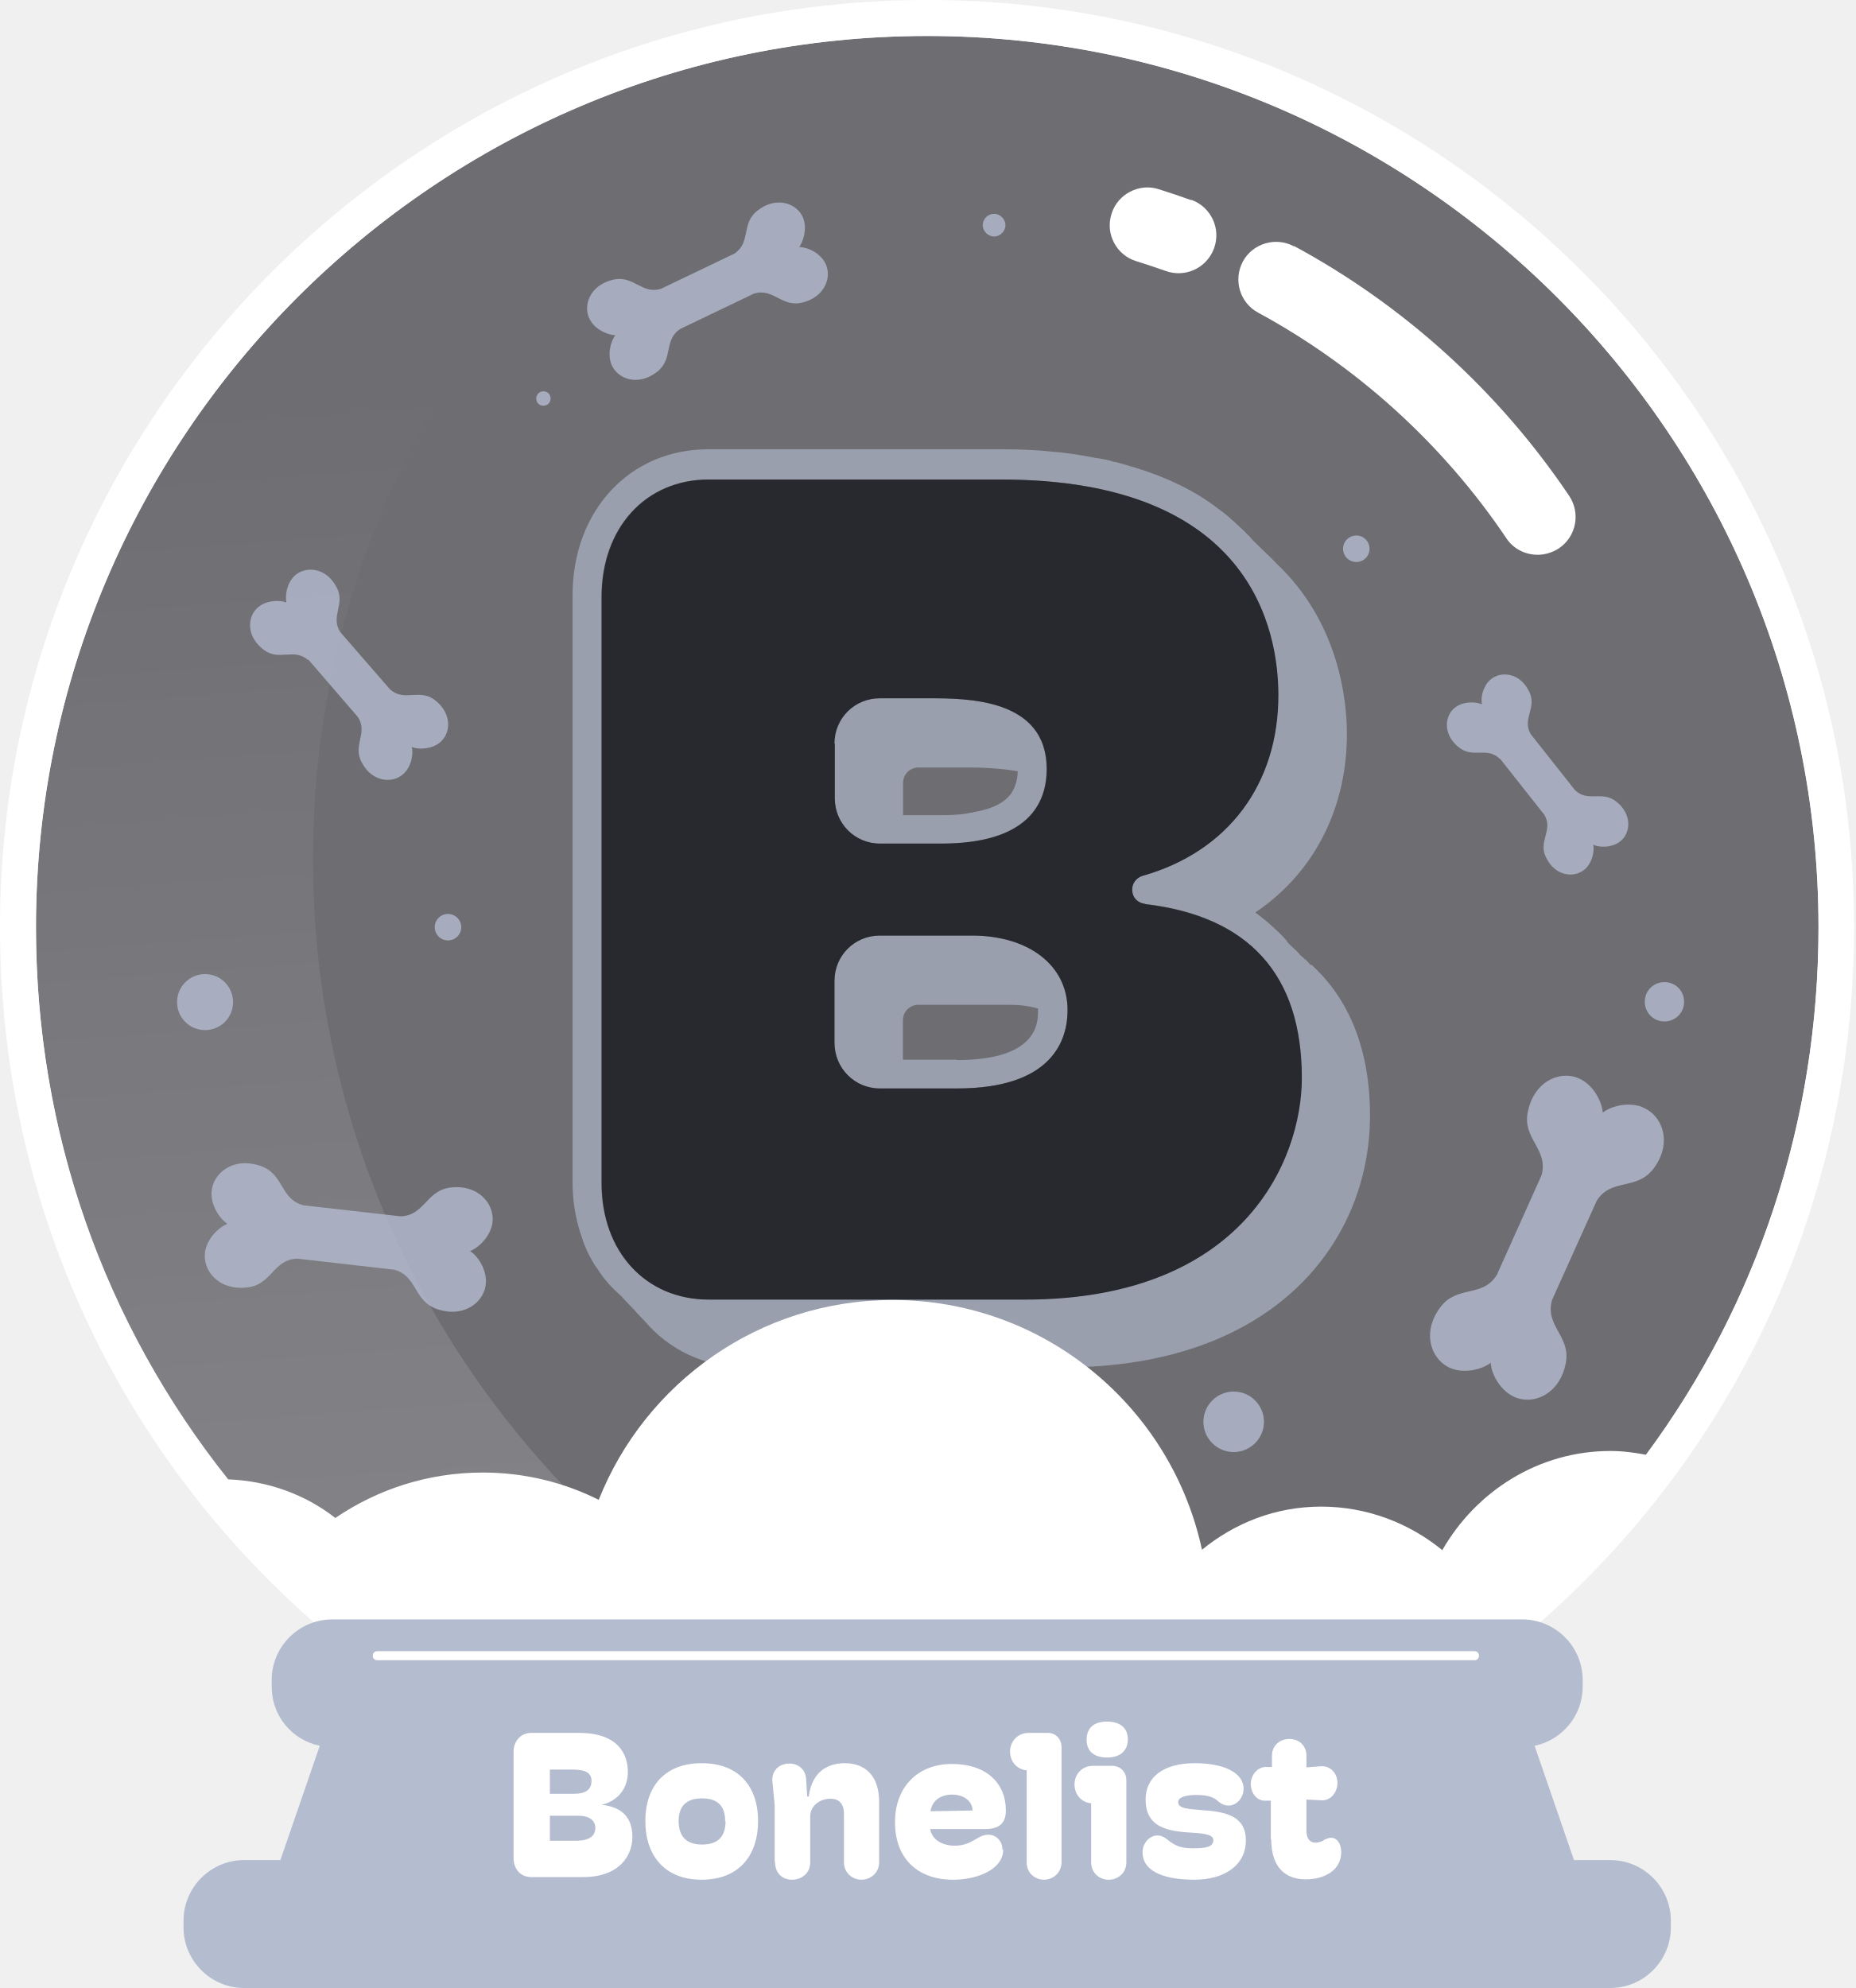
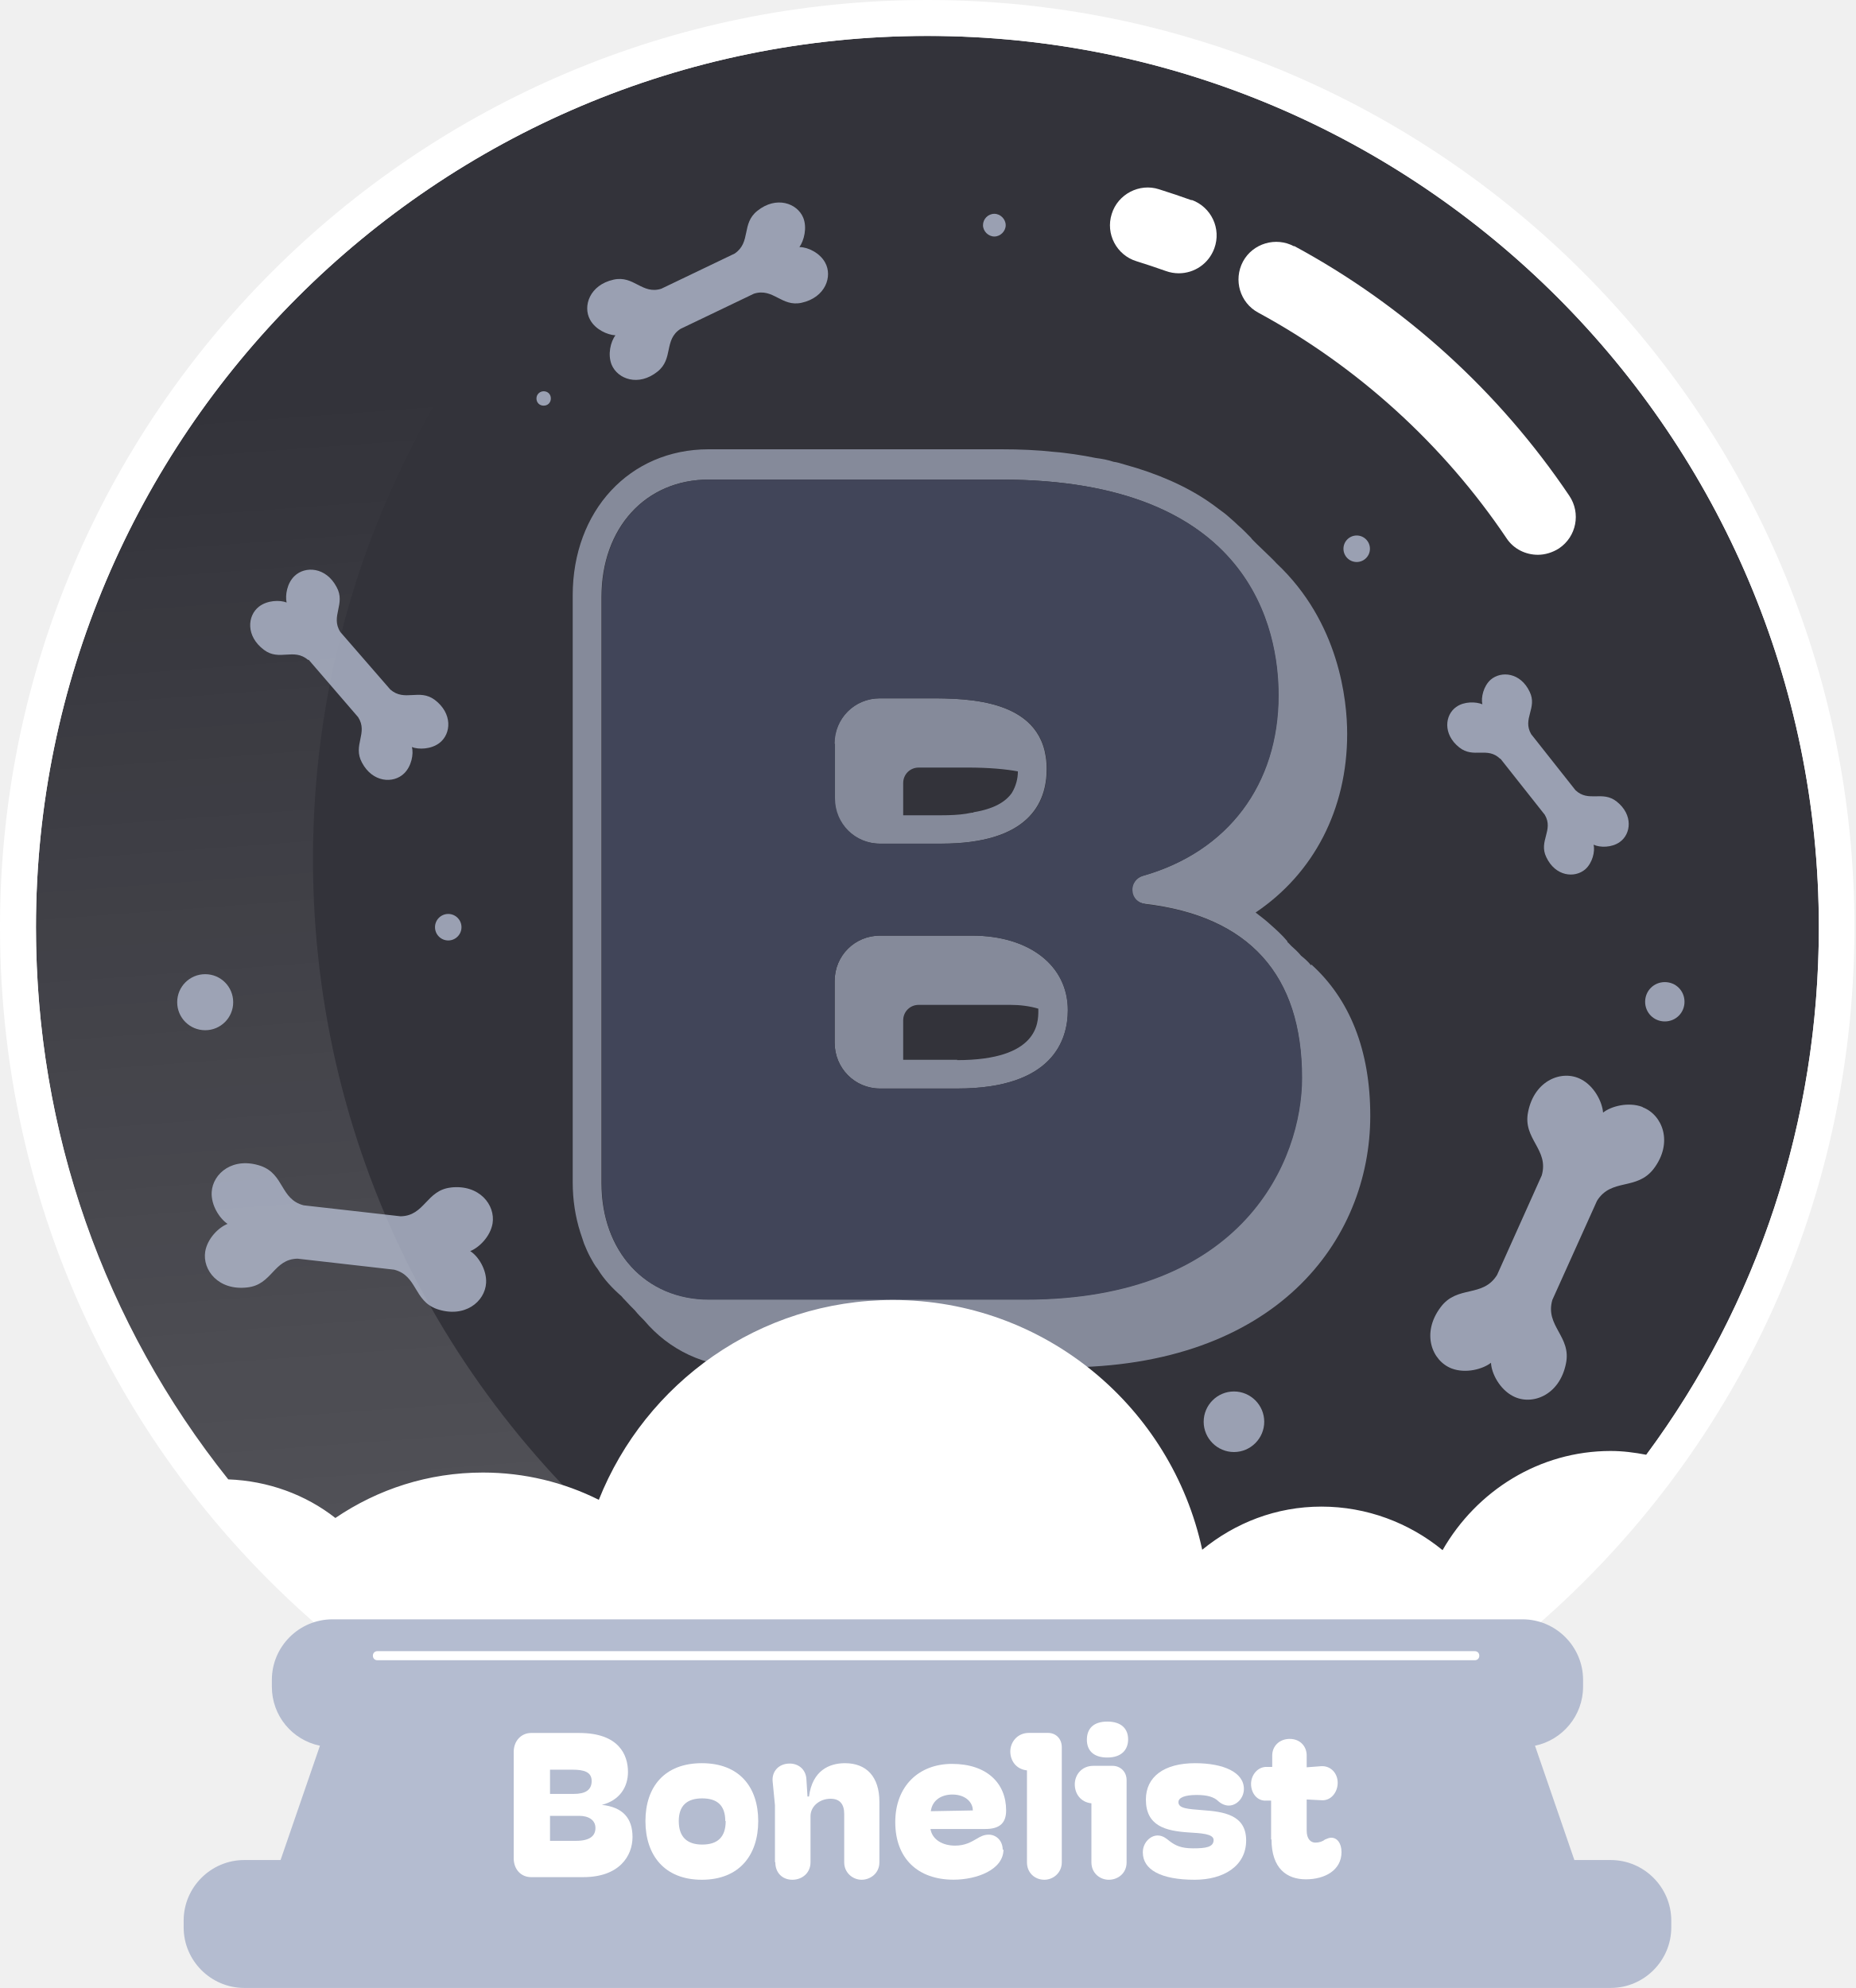
<svg xmlns="http://www.w3.org/2000/svg" width="56" height="60" viewBox="0 0 56 60" fill="none">
-   <path d="M44.068 49.538L44.399 49.972C39.83 53.399 34.142 55.432 27.985 55.432C21.829 55.432 16.152 53.41 11.572 49.972L11.903 49.538C5.027 44.41 1.086 36.54 1.086 27.985C1.086 13.159 13.159 1.086 27.985 1.086C42.811 1.086 54.885 13.148 54.885 27.985C54.885 36.54 50.944 44.41 44.068 49.538Z" fill="#17171E" fill-opacity="0.6" />
+   <path d="M44.076 49.536L44.407 49.97C39.837 53.397 34.148 55.43 27.99 55.43C21.833 55.43 16.155 53.408 11.573 49.97L11.905 49.536C5.027 44.408 1.086 36.538 1.086 27.983C1.086 13.157 13.162 1.084 27.99 1.084C42.819 1.084 54.895 13.146 54.895 27.983C54.895 36.538 50.953 44.408 44.076 49.536Z" fill="#33333A" />
  <g opacity="0.8">
-     <path opacity="0.8" d="M39.566 29.138C39.475 29.024 39.372 28.933 39.258 28.841C39.166 28.727 39.063 28.636 38.961 28.544C38.915 28.499 38.881 28.453 38.846 28.43C38.846 28.43 38.846 28.43 38.846 28.407C38.686 28.213 38.492 28.042 38.298 27.87C38.172 27.756 38.035 27.653 37.887 27.539C39.635 26.363 40.651 24.432 40.651 22.148C40.651 21.131 40.411 18.779 38.515 16.997C38.424 16.894 38.321 16.802 38.218 16.7C38.115 16.597 38.024 16.517 37.921 16.414C37.876 16.368 37.841 16.334 37.807 16.3C37.784 16.277 37.761 16.254 37.75 16.231C37.624 16.106 37.498 15.969 37.361 15.854C37.282 15.774 37.202 15.706 37.11 15.626C36.996 15.523 36.893 15.443 36.779 15.363C36.665 15.272 36.562 15.203 36.448 15.123C35.774 14.666 34.928 14.29 33.923 14.015C33.809 13.981 33.706 13.947 33.604 13.935C33.432 13.878 33.249 13.844 33.067 13.821C32.85 13.776 32.644 13.741 32.416 13.707C32.221 13.684 32.027 13.65 31.822 13.639C31.319 13.581 30.771 13.559 30.211 13.559H21.382C18.995 13.559 17.281 15.42 17.281 17.968V35.672C17.281 36.22 17.361 36.722 17.51 37.191C17.544 37.305 17.59 37.419 17.624 37.533C17.681 37.67 17.738 37.808 17.807 37.933C17.875 38.059 17.944 38.184 18.035 38.299C18.229 38.618 18.481 38.881 18.755 39.121C18.789 39.167 18.835 39.212 18.869 39.247C18.96 39.35 19.052 39.441 19.154 39.544C19.246 39.658 19.337 39.749 19.44 39.852C20.183 40.732 21.256 41.269 22.547 41.269H32.084C38.492 41.269 41.348 37.442 41.348 33.673C41.348 31.697 40.731 30.155 39.566 29.104V29.138ZM18.149 18.013C18.149 15.934 19.474 14.472 21.382 14.472H30.211C37.761 14.472 38.572 19.018 38.572 20.983C38.572 23.667 37.053 25.7 34.483 26.431C34.278 26.488 34.14 26.683 34.163 26.888C34.163 27.094 34.335 27.254 34.54 27.276C37.693 27.642 39.28 29.424 39.28 32.519C39.28 34.998 37.521 39.212 30.919 39.212H21.382C19.474 39.212 18.149 37.762 18.149 35.706V18.002V18.013Z" fill="#B4BCD0" />
-     <path opacity="0.8" d="M26.554 32.85H28.884C31.786 32.85 32.22 31.365 32.22 30.486C32.22 29.139 31.055 28.236 29.33 28.236H26.554C25.789 28.236 25.184 28.842 25.184 29.607V31.468C25.184 32.233 25.789 32.85 26.554 32.85ZM28.884 31.982H27.251V30.794C27.251 30.532 27.457 30.326 27.719 30.326H30.483C30.769 30.326 31.066 30.36 31.329 30.44C31.329 30.463 31.329 30.475 31.329 30.497C31.329 30.863 31.329 31.994 28.873 31.994L28.884 31.982Z" fill="#B4BCD0" />
-     <path opacity="0.8" d="M26.558 25.459H28.397C31.035 25.459 31.584 24.238 31.584 23.21C31.584 21.074 29.174 21.074 28.02 21.074H26.546C25.781 21.074 25.176 21.68 25.176 22.445V24.089C25.176 24.854 25.781 25.459 26.546 25.459H26.558ZM29.368 24.523C29.299 24.523 29.231 24.546 29.151 24.557C28.934 24.591 28.682 24.603 28.397 24.603H27.255V23.632C27.255 23.37 27.46 23.164 27.723 23.164H29.196C29.848 23.164 30.339 23.21 30.715 23.278C30.715 23.495 30.658 23.724 30.533 23.929C30.35 24.192 30.007 24.409 29.379 24.512L29.368 24.523Z" fill="#B4BCD0" />
-     <path d="M34.551 27.277C34.345 27.254 34.185 27.094 34.174 26.888C34.151 26.683 34.288 26.489 34.494 26.431C37.064 25.701 38.583 23.667 38.583 20.983C38.583 19.019 37.772 14.473 30.222 14.473H21.393C19.485 14.473 18.16 15.935 18.16 18.014V35.718C18.16 37.774 19.485 39.224 21.393 39.224H30.93C37.532 39.224 39.291 35.01 39.291 32.531C39.291 29.424 37.703 27.654 34.551 27.288V27.277ZM25.185 22.445C25.185 21.68 25.79 21.075 26.555 21.075H28.029C29.183 21.075 31.593 21.075 31.593 23.21C31.593 24.25 31.033 25.461 28.406 25.461H26.567C25.802 25.461 25.196 24.855 25.196 24.09V22.445H25.185ZM28.886 32.851H26.555C25.79 32.851 25.185 32.234 25.185 31.469V29.607C25.185 28.842 25.79 28.236 26.555 28.236H29.331C31.056 28.236 32.221 29.139 32.221 30.486C32.221 31.366 31.787 32.851 28.886 32.851Z" fill="#17171E" />
+     <path opacity="0.8" d="M39.574 29.14C39.483 29.026 39.38 28.935 39.266 28.843C39.174 28.729 39.071 28.638 38.969 28.546C38.923 28.501 38.889 28.455 38.854 28.432C38.854 28.432 38.854 28.432 38.854 28.409C38.694 28.215 38.5 28.044 38.306 27.872C38.18 27.758 38.043 27.655 37.895 27.541C39.643 26.365 40.659 24.434 40.659 22.15C40.659 21.133 40.419 18.78 38.523 16.999C38.432 16.896 38.329 16.804 38.226 16.702C38.123 16.599 38.032 16.519 37.929 16.416C37.883 16.37 37.849 16.336 37.815 16.302C37.792 16.279 37.769 16.256 37.758 16.233C37.632 16.108 37.506 15.971 37.369 15.856C37.289 15.776 37.209 15.708 37.118 15.628C37.004 15.525 36.901 15.445 36.786 15.365C36.672 15.274 36.569 15.205 36.455 15.125C35.781 14.668 34.936 14.292 33.931 14.017C33.816 13.983 33.713 13.949 33.611 13.938C33.439 13.88 33.256 13.846 33.074 13.823C32.857 13.778 32.651 13.743 32.422 13.709C32.228 13.686 32.034 13.652 31.828 13.64C31.326 13.583 30.777 13.56 30.218 13.56H21.387C18.999 13.56 17.285 15.422 17.285 17.97V35.674C17.285 36.222 17.365 36.724 17.514 37.193C17.548 37.307 17.594 37.421 17.628 37.535C17.685 37.672 17.742 37.809 17.811 37.935C17.879 38.061 17.948 38.187 18.039 38.301C18.233 38.62 18.485 38.883 18.759 39.123C18.793 39.169 18.839 39.214 18.873 39.249C18.965 39.352 19.056 39.443 19.159 39.546C19.25 39.66 19.341 39.751 19.444 39.854C20.187 40.734 21.261 41.27 22.552 41.27H32.091C38.5 41.27 41.356 37.444 41.356 33.675C41.356 31.699 40.739 30.157 39.574 29.106V29.14ZM18.153 18.015C18.153 15.936 19.479 14.474 21.387 14.474H30.218C37.769 14.474 38.58 19.02 38.58 20.985C38.58 23.669 37.061 25.702 34.49 26.433C34.285 26.49 34.148 26.684 34.17 26.89C34.17 27.096 34.342 27.256 34.547 27.278C37.7 27.644 39.288 29.426 39.288 32.521C39.288 35 37.529 39.214 30.926 39.214H21.387C19.479 39.214 18.153 37.764 18.153 35.708V18.004V18.015Z" fill="#B4BCD0" />
+     <path opacity="0.8" d="M26.562 32.853H28.893C31.795 32.853 32.229 31.368 32.229 30.488C32.229 29.141 31.064 28.238 29.338 28.238H26.562C25.797 28.238 25.191 28.844 25.191 29.609V31.471C25.191 32.236 25.797 32.853 26.562 32.853ZM28.893 31.985H27.259V30.797C27.259 30.534 27.465 30.328 27.728 30.328H30.492C30.778 30.328 31.075 30.363 31.338 30.443C31.338 30.466 31.338 30.477 31.338 30.5C31.338 30.865 31.338 31.996 28.881 31.996L28.893 31.985Z" fill="#B4BCD0" />
+     <path opacity="0.8" d="M26.562 25.462H28.401C31.04 25.462 31.589 24.24 31.589 23.212C31.589 21.076 29.178 21.076 28.024 21.076H26.551C25.785 21.076 25.18 21.681 25.18 22.447V24.092C25.18 24.857 25.785 25.462 26.551 25.462H26.562ZM29.372 24.526C29.304 24.526 29.235 24.549 29.155 24.56C28.938 24.594 28.687 24.606 28.401 24.606H27.259V23.635C27.259 23.372 27.465 23.166 27.727 23.166H29.201C29.852 23.166 30.343 23.212 30.721 23.281C30.721 23.498 30.663 23.726 30.538 23.932C30.355 24.194 30.012 24.411 29.384 24.514L29.372 24.526Z" fill="#B4BCD0" />
+     <path d="M34.558 27.279C34.352 27.256 34.192 27.096 34.181 26.89C34.158 26.685 34.295 26.491 34.501 26.433C37.071 25.703 38.591 23.669 38.591 20.985C38.591 19.021 37.78 14.475 30.228 14.475H21.397C19.489 14.475 18.164 15.937 18.164 18.015V35.72C18.164 37.776 19.489 39.226 21.397 39.226H30.936C37.54 39.226 39.299 35.011 39.299 32.533C39.299 29.426 37.711 27.656 34.558 27.29V27.279ZM25.19 22.447C25.19 21.682 25.796 21.076 26.561 21.076H28.035C29.189 21.076 31.599 21.076 31.599 23.212C31.599 24.252 31.039 25.463 28.412 25.463H26.572C25.807 25.463 25.201 24.857 25.201 24.092V22.447H25.19ZM28.892 32.853H26.561C25.796 32.853 25.19 32.236 25.19 31.471V29.609C25.19 28.843 25.796 28.238 26.561 28.238H29.337C31.062 28.238 32.227 29.14 32.227 30.488C32.227 31.368 31.793 32.853 28.892 32.853Z" fill="#454A60" />
  </g>
-   <path opacity="0.15" d="M38.514 53.318C35.282 54.677 31.718 55.42 27.983 55.42C21.826 55.42 16.15 53.398 11.569 49.971C4.876 44.969 0.547 36.985 0.547 27.984C0.547 13.375 11.958 1.439 26.35 0.605C16.424 4.717 9.445 14.506 9.445 25.928C9.445 34.929 13.774 42.913 20.479 47.927C25.047 51.342 30.736 53.375 36.892 53.375C37.441 53.375 37.977 53.375 38.526 53.318H38.514Z" fill="url(#paint0_linear_3373_22674)" />
-   <path d="M27.984 0C12.553 0 0 12.553 0 27.984C0 36.893 4.101 45.071 11.251 50.405L11.571 49.971C11.89 50.211 12.21 50.44 12.542 50.657C14.472 51.97 16.585 53.032 18.824 53.832C20.514 56.539 23.507 58.332 26.922 58.332C29.995 58.332 32.713 56.882 34.461 54.632C34.518 54.62 34.586 54.609 34.644 54.597C37.568 53.866 40.309 52.667 42.765 51.091C43.324 50.748 43.861 50.36 44.387 49.971L44.706 50.405C51.845 45.071 55.957 36.893 55.957 27.984C55.969 12.553 43.416 0 27.984 0ZM48.602 43.792C46.454 43.792 44.558 44.991 43.53 46.785C42.525 45.962 41.246 45.471 39.875 45.471C38.504 45.471 37.271 45.962 36.277 46.773C35.352 42.467 31.525 39.235 26.945 39.235C22.913 39.235 19.475 41.736 18.07 45.266C17.019 44.74 15.831 44.443 14.575 44.443C12.918 44.443 11.399 44.946 10.12 45.814C9.218 45.106 8.087 44.694 6.888 44.649C3.153 39.966 1.085 34.163 1.085 27.984C1.085 13.158 13.158 1.085 27.984 1.085C42.81 1.085 54.884 13.147 54.884 27.984C54.884 33.832 53.045 39.36 49.675 43.906C49.321 43.838 48.967 43.792 48.602 43.792Z" fill="white" />
-   <path d="M35.956 6.042C35.636 5.928 35.305 5.814 34.974 5.711C34.38 5.517 33.729 5.859 33.547 6.453C33.352 7.058 33.695 7.698 34.289 7.881C34.586 7.972 34.883 8.075 35.18 8.177C35.305 8.223 35.442 8.246 35.568 8.246C36.036 8.246 36.47 7.96 36.642 7.492C36.858 6.898 36.55 6.247 35.956 6.03V6.042Z" fill="white" />
-   <path d="M39.053 7.435C38.505 7.138 37.808 7.344 37.511 7.892C37.214 8.451 37.42 9.137 37.968 9.434C40.961 11.056 43.553 13.409 45.461 16.241C45.678 16.573 46.043 16.744 46.409 16.744C46.626 16.744 46.854 16.675 47.049 16.55C47.574 16.196 47.711 15.487 47.357 14.962C45.244 11.821 42.377 9.217 39.053 7.423V7.435Z" fill="white" />
-   <path d="M48.601 56.139H47.504L46.316 52.69C47.139 52.519 47.767 51.788 47.767 50.908V50.703C47.767 49.697 46.944 48.875 45.939 48.875H10.028C9.023 48.875 8.2 49.697 8.2 50.703V50.908C8.2 51.788 8.817 52.519 9.651 52.69L8.463 56.139H7.367C6.361 56.139 5.539 56.962 5.539 57.967V58.172C5.539 59.178 6.361 60 7.367 60H48.601C49.606 60 50.428 59.178 50.428 58.172V57.967C50.428 56.962 49.606 56.139 48.601 56.139Z" fill="#B4BCD0" />
-   <path d="M44.5 50.108H11.387C11.307 50.108 11.25 50.051 11.25 49.971C11.25 49.891 11.307 49.834 11.387 49.834H44.5C44.58 49.834 44.637 49.891 44.637 49.971C44.637 50.051 44.58 50.108 44.5 50.108Z" fill="white" />
-   <path d="M16.025 56.652C15.717 56.652 15.5 56.412 15.5 56.081V52.872C15.5 52.541 15.728 52.301 16.025 52.301H17.476C18.686 52.301 18.949 52.975 18.949 53.477C18.949 53.934 18.698 54.334 18.161 54.471C18.789 54.539 19.086 54.87 19.086 55.441C19.086 56.012 18.686 56.652 17.601 56.652H16.025ZM16.596 54.139H17.316C17.658 54.139 17.852 54.025 17.852 53.751C17.852 53.477 17.624 53.408 17.27 53.408H16.596V54.139ZM16.596 55.555H17.384C17.795 55.555 17.967 55.407 17.967 55.167C17.967 54.927 17.761 54.802 17.476 54.802H16.596V55.555Z" fill="white" />
-   <path d="M19.477 54.962C19.477 53.934 20.048 53.215 21.178 53.215C22.309 53.215 22.88 53.934 22.88 54.962C22.88 55.99 22.309 56.732 21.178 56.732C20.048 56.732 19.477 55.99 19.477 54.962ZM21.886 54.962C21.886 54.494 21.646 54.277 21.189 54.277C20.733 54.277 20.482 54.494 20.482 54.962C20.482 55.43 20.721 55.67 21.189 55.67C21.658 55.67 21.898 55.442 21.898 54.962H21.886Z" fill="white" />
-   <path d="M23.381 56.195V54.483L23.312 53.774C23.278 53.477 23.484 53.226 23.826 53.226C24.089 53.226 24.306 53.398 24.329 53.683L24.363 54.22H24.409C24.511 53.432 25.025 53.215 25.494 53.215C26.144 53.215 26.533 53.626 26.533 54.38V56.207C26.533 56.538 26.259 56.732 25.996 56.732C25.733 56.732 25.471 56.527 25.471 56.207V54.745C25.471 54.46 25.345 54.288 25.059 54.288C24.728 54.288 24.454 54.517 24.454 54.814V56.207C24.454 56.527 24.203 56.732 23.906 56.732C23.609 56.732 23.392 56.527 23.392 56.207L23.381 56.195Z" fill="white" />
-   <path d="M30.278 55.819C30.278 56.436 29.467 56.733 28.77 56.733C27.697 56.733 27.012 56.093 27.012 54.997C27.012 53.901 27.731 53.238 28.725 53.238C29.775 53.238 30.358 53.821 30.358 54.643C30.358 55.031 30.152 55.203 29.73 55.203H28.074C28.131 55.534 28.451 55.705 28.816 55.705C29.124 55.705 29.307 55.591 29.467 55.499C29.581 55.431 29.684 55.374 29.832 55.374C30.061 55.374 30.255 55.556 30.255 55.831L30.278 55.819ZM28.085 54.666L29.353 54.643C29.353 54.392 29.124 54.163 28.736 54.163C28.416 54.163 28.131 54.323 28.085 54.666Z" fill="white" />
-   <path d="M31.626 52.301C31.843 52.301 32.038 52.461 32.038 52.735V56.206C32.038 56.526 31.775 56.732 31.512 56.732C31.227 56.732 30.987 56.526 30.987 56.206V53.431C30.656 53.397 30.484 53.134 30.484 52.86C30.484 52.575 30.701 52.301 31.044 52.301H31.626Z" fill="white" />
-   <path d="M33.572 53.295C33.789 53.295 33.994 53.455 33.994 53.729V56.207C33.994 56.538 33.732 56.733 33.458 56.733C33.183 56.733 32.932 56.527 32.932 56.207V54.426C32.601 54.391 32.43 54.129 32.43 53.855C32.43 53.558 32.647 53.295 32.989 53.295H33.572ZM32.795 52.507C32.795 52.187 32.978 51.959 33.412 51.959C33.846 51.959 34.04 52.187 34.04 52.496C34.04 52.804 33.846 53.044 33.412 53.044C32.978 53.044 32.795 52.816 32.795 52.507Z" fill="white" />
-   <path d="M34.484 55.898C34.484 55.624 34.701 55.396 34.93 55.396C35.09 55.396 35.192 55.487 35.307 55.579C35.467 55.693 35.626 55.784 36.003 55.784C36.38 55.784 36.62 55.75 36.62 55.533C36.62 55.339 36.209 55.328 35.866 55.305C35.17 55.259 34.576 55.111 34.576 54.311C34.576 53.626 35.124 53.215 36.06 53.215C36.917 53.215 37.533 53.489 37.533 53.991C37.533 54.266 37.316 54.494 37.077 54.494C36.974 54.494 36.86 54.448 36.768 54.368C36.631 54.231 36.426 54.174 36.106 54.174C35.752 54.174 35.558 54.254 35.558 54.391C35.558 54.585 35.855 54.597 36.266 54.631C36.917 54.677 37.602 54.768 37.602 55.544C37.602 56.321 36.917 56.732 36.049 56.732C35.021 56.732 34.484 56.424 34.484 55.91V55.898Z" fill="white" />
-   <path d="M38.355 55.522V54.346H38.218C37.933 54.369 37.75 54.117 37.75 53.843C37.75 53.569 37.956 53.318 38.23 53.329H38.389V52.987C38.389 52.69 38.618 52.484 38.915 52.484C39.235 52.484 39.44 52.713 39.429 53.01V53.341L39.874 53.307C40.16 53.295 40.365 53.524 40.365 53.809C40.365 54.095 40.16 54.357 39.874 54.334L39.429 54.312V55.248C39.429 55.511 39.554 55.613 39.691 55.613C39.806 55.613 39.908 55.579 39.977 55.522C40.057 55.488 40.114 55.465 40.171 55.465C40.342 55.465 40.479 55.625 40.479 55.899C40.479 56.447 39.977 56.721 39.406 56.721C38.835 56.721 38.367 56.401 38.367 55.511L38.355 55.522Z" fill="white" />
-   <path opacity="0.8" d="M45.275 22.901L46.611 24.592C46.886 25.06 46.417 25.38 46.657 25.871C46.931 26.453 47.514 26.511 47.833 26.236C48.05 26.042 48.13 25.7 48.085 25.494C48.279 25.585 48.633 25.585 48.873 25.414C49.215 25.174 49.284 24.592 48.781 24.192C48.347 23.849 47.936 24.226 47.536 23.849L46.2 22.159C45.926 21.69 46.395 21.37 46.155 20.879C45.881 20.297 45.298 20.24 44.978 20.514C44.761 20.708 44.681 21.051 44.727 21.256C44.533 21.176 44.179 21.165 43.939 21.336C43.597 21.576 43.528 22.159 44.031 22.558C44.465 22.901 44.876 22.524 45.264 22.901H45.275Z" fill="#B4BCD0" />
-   <path opacity="0.8" d="M9.308 19.909L10.805 21.645C11.113 22.125 10.633 22.49 10.919 23.015C11.239 23.621 11.867 23.655 12.187 23.347C12.415 23.13 12.484 22.753 12.427 22.547C12.632 22.627 13.009 22.616 13.261 22.422C13.615 22.147 13.66 21.53 13.112 21.119C12.644 20.777 12.21 21.188 11.776 20.811L10.268 19.075C9.959 18.595 10.439 18.23 10.154 17.716C9.834 17.11 9.206 17.076 8.886 17.384C8.657 17.601 8.6 17.967 8.646 18.184C8.44 18.104 8.063 18.115 7.812 18.309C7.458 18.584 7.412 19.2 7.961 19.612C8.429 19.966 8.863 19.543 9.297 19.92L9.308 19.909Z" fill="#B4BCD0" />
-   <path opacity="0.8" d="M49.561 33.409C49.138 33.249 48.613 33.386 48.373 33.58C48.35 33.261 48.11 32.781 47.711 32.575C47.151 32.278 46.306 32.587 46.111 33.557C45.94 34.38 46.751 34.688 46.523 35.476L45.175 38.48C44.741 39.177 43.976 38.777 43.473 39.451C42.879 40.239 43.21 41.073 43.804 41.302C44.227 41.462 44.741 41.325 44.992 41.13C45.004 41.45 45.255 41.93 45.655 42.136C46.214 42.432 47.06 42.124 47.254 41.153C47.425 40.331 46.614 40.022 46.843 39.234L48.19 36.242C48.624 35.545 49.39 35.945 49.904 35.271C50.498 34.483 50.166 33.649 49.572 33.42L49.561 33.409Z" fill="#B4BCD0" />
-   <path opacity="0.8" d="M13.604 35.841C12.861 35.921 12.815 36.697 12.084 36.709L9.16 36.378C8.452 36.195 8.578 35.441 7.87 35.19C7.036 34.904 6.419 35.407 6.385 35.978C6.362 36.378 6.625 36.777 6.864 36.937C6.602 37.04 6.259 37.371 6.191 37.771C6.099 38.33 6.59 38.959 7.458 38.856C8.212 38.776 8.247 37.999 8.978 37.988L11.89 38.319C12.598 38.502 12.473 39.255 13.181 39.507C14.015 39.792 14.632 39.29 14.666 38.719C14.689 38.319 14.426 37.908 14.186 37.759C14.449 37.657 14.791 37.325 14.86 36.926C14.951 36.366 14.46 35.738 13.592 35.841H13.604Z" fill="#B4BCD0" />
-   <path opacity="0.8" d="M24.122 7.458C24.259 7.264 24.362 6.875 24.236 6.567C24.054 6.133 23.425 5.905 22.854 6.362C22.363 6.75 22.672 7.309 22.169 7.652L19.953 8.714C19.37 8.897 19.131 8.303 18.514 8.44C17.794 8.6 17.577 9.239 17.806 9.651C17.966 9.947 18.331 10.107 18.571 10.119C18.422 10.313 18.331 10.701 18.457 11.009C18.64 11.444 19.268 11.672 19.839 11.215C20.33 10.827 20.022 10.256 20.536 9.925L22.752 8.863C23.334 8.68 23.585 9.274 24.191 9.137C24.91 8.977 25.127 8.337 24.899 7.926C24.739 7.629 24.373 7.458 24.134 7.458H24.122Z" fill="#B4BCD0" />
-   <path opacity="0.8" d="M50.234 29.641C49.903 29.641 49.641 29.903 49.641 30.235C49.641 30.566 49.903 30.828 50.234 30.828C50.566 30.828 50.828 30.566 50.828 30.235C50.828 29.903 50.566 29.641 50.234 29.641Z" fill="#B4BCD0" />
-   <path opacity="0.8" d="M16.401 11.81C16.286 11.81 16.184 11.902 16.184 12.027C16.184 12.153 16.275 12.245 16.401 12.245C16.526 12.245 16.617 12.153 16.617 12.027C16.617 11.902 16.526 11.81 16.401 11.81Z" fill="#B4BCD0" />
-   <path opacity="0.8" d="M37.234 41.998C36.731 41.998 36.32 42.409 36.32 42.912C36.32 43.414 36.731 43.825 37.234 43.825C37.736 43.825 38.148 43.414 38.148 42.912C38.148 42.409 37.736 41.998 37.234 41.998Z" fill="#B4BCD0" />
-   <path opacity="0.8" d="M30.003 6.453C29.809 6.453 29.66 6.613 29.66 6.796C29.66 6.978 29.82 7.138 30.003 7.138C30.186 7.138 30.345 6.978 30.345 6.796C30.345 6.613 30.186 6.453 30.003 6.453Z" fill="#B4BCD0" />
-   <path opacity="0.8" d="M7.034 30.245C7.034 29.777 6.657 29.4 6.189 29.4C5.721 29.4 5.344 29.777 5.344 30.245C5.344 30.714 5.721 31.09 6.189 31.09C6.657 31.09 7.034 30.714 7.034 30.245Z" fill="#B4BCD0" />
-   <path opacity="0.8" d="M13.521 28.383C13.742 28.383 13.921 28.204 13.921 27.984C13.921 27.763 13.742 27.584 13.521 27.584C13.3 27.584 13.121 27.763 13.121 27.984C13.121 28.204 13.3 28.383 13.521 28.383Z" fill="#B4BCD0" />
-   <path opacity="0.8" d="M40.935 16.962C41.156 16.962 41.334 16.783 41.334 16.562C41.334 16.341 41.156 16.162 40.935 16.162C40.714 16.162 40.535 16.341 40.535 16.562C40.535 16.783 40.714 16.962 40.935 16.962Z" fill="#B4BCD0" />
+   <path opacity="0.15" d="M38.522 53.32C35.288 54.679 31.724 55.422 27.988 55.422C21.831 55.422 16.153 53.4 11.571 49.974C4.877 44.971 0.547 36.987 0.547 27.986C0.547 13.377 11.96 1.441 26.355 0.607C16.427 4.719 9.446 14.508 9.446 25.93C9.446 34.931 13.776 42.915 20.482 47.929C25.052 51.344 30.741 53.377 36.899 53.377C37.448 53.377 37.984 53.377 38.533 53.32H38.522Z" fill="url(#paint0_linear_3373_22674)" />
+   <path d="M27.99 0C12.555 0 0 12.553 0 27.984C0 36.893 4.101 45.071 11.253 50.405L11.573 49.971C11.893 50.211 12.213 50.44 12.544 50.657C14.475 51.97 16.588 53.032 18.827 53.832C20.518 56.539 23.511 58.332 26.927 58.332C30 58.332 32.719 56.882 34.467 54.632C34.524 54.62 34.593 54.609 34.65 54.597C37.575 53.866 40.317 52.667 42.773 51.091C43.333 50.748 43.87 50.36 44.395 49.971L44.715 50.405C51.855 45.071 55.968 36.893 55.968 27.984C55.979 12.553 43.424 0 27.99 0ZM48.611 43.792C46.463 43.792 44.566 44.991 43.538 46.785C42.533 45.962 41.253 45.471 39.883 45.471C38.511 45.471 37.278 45.962 36.284 46.773C35.358 42.467 31.531 39.235 26.95 39.235C22.917 39.235 19.479 41.736 18.073 45.266C17.022 44.74 15.834 44.443 14.578 44.443C12.921 44.443 11.402 44.946 10.122 45.814C9.219 45.106 8.088 44.694 6.889 44.649C3.153 39.966 1.085 34.163 1.085 27.984C1.085 13.158 13.161 1.085 27.99 1.085C42.819 1.085 54.894 13.147 54.894 27.984C54.894 33.832 53.055 39.36 49.685 43.906C49.33 43.838 48.976 43.792 48.611 43.792Z" fill="white" />
+   <path d="M35.965 6.044C35.645 5.93 35.313 5.816 34.982 5.713C34.388 5.519 33.737 5.861 33.554 6.455C33.36 7.061 33.703 7.7 34.297 7.883C34.594 7.974 34.891 8.077 35.188 8.18C35.313 8.226 35.451 8.248 35.576 8.248C36.044 8.248 36.478 7.963 36.65 7.495C36.867 6.901 36.559 6.25 35.965 6.033V6.044Z" fill="white" />
+   <path d="M39.057 7.435C38.509 7.138 37.812 7.344 37.515 7.892C37.218 8.451 37.424 9.137 37.972 9.434C40.965 11.056 43.559 13.409 45.466 16.241C45.683 16.573 46.049 16.744 46.415 16.744C46.632 16.744 46.86 16.675 47.054 16.55C47.58 16.196 47.717 15.487 47.363 14.962C45.249 11.821 42.382 9.217 39.057 7.423V7.435Z" fill="white" />
+   <path d="M48.613 56.138H47.516L46.328 52.688C47.151 52.517 47.779 51.786 47.779 50.906V50.701C47.779 49.695 46.956 48.873 45.951 48.873H10.033C9.027 48.873 8.205 49.695 8.205 50.701V50.906C8.205 51.786 8.822 52.517 9.656 52.688L8.468 56.138H7.371C6.366 56.138 5.543 56.96 5.543 57.965V58.171C5.543 59.176 6.366 59.998 7.371 59.998H48.613C49.618 59.998 50.441 59.176 50.441 58.171V57.965C50.441 56.96 49.618 56.138 48.613 56.138Z" fill="#B4BCD0" />
+   <path d="M44.51 50.108H11.391C11.311 50.108 11.254 50.051 11.254 49.971C11.254 49.891 11.311 49.834 11.391 49.834H44.51C44.59 49.834 44.647 49.891 44.647 49.971C44.647 50.051 44.59 50.108 44.51 50.108Z" fill="white" />
+   <path d="M16.029 56.654C15.721 56.654 15.504 56.415 15.504 56.083V52.874C15.504 52.543 15.732 52.303 16.029 52.303H17.48C18.691 52.303 18.953 52.977 18.953 53.479C18.953 53.936 18.702 54.336 18.165 54.473C18.794 54.541 19.09 54.873 19.09 55.444C19.09 56.015 18.691 56.654 17.606 56.654H16.029ZM16.6 54.142H17.32C17.663 54.142 17.857 54.028 17.857 53.753C17.857 53.479 17.628 53.411 17.274 53.411H16.6V54.142ZM16.6 55.558H17.389C17.8 55.558 17.971 55.41 17.971 55.17C17.971 54.93 17.765 54.804 17.48 54.804H16.6V55.558Z" fill="white" />
+   <path d="M19.48 54.962C19.48 53.934 20.052 53.215 21.182 53.215C22.313 53.215 22.884 53.934 22.884 54.962C22.884 55.99 22.313 56.733 21.182 56.733C20.052 56.733 19.48 55.99 19.48 54.962ZM21.89 54.962C21.89 54.494 21.651 54.277 21.194 54.277C20.737 54.277 20.486 54.494 20.486 54.962C20.486 55.431 20.726 55.671 21.194 55.671C21.662 55.671 21.902 55.442 21.902 54.962H21.89Z" fill="white" />
+   <path d="M23.389 56.196V54.483L23.32 53.775C23.286 53.478 23.491 53.226 23.834 53.226C24.097 53.226 24.314 53.398 24.337 53.683L24.371 54.22H24.417C24.519 53.432 25.033 53.215 25.502 53.215C26.153 53.215 26.541 53.626 26.541 54.38V56.207C26.541 56.539 26.267 56.733 26.004 56.733C25.742 56.733 25.479 56.527 25.479 56.207V54.745C25.479 54.46 25.353 54.288 25.068 54.288C24.736 54.288 24.462 54.517 24.462 54.814V56.207C24.462 56.527 24.211 56.733 23.914 56.733C23.617 56.733 23.4 56.527 23.4 56.207L23.389 56.196Z" fill="white" />
+   <path d="M30.286 55.818C30.286 56.434 29.475 56.731 28.779 56.731C27.705 56.731 27.02 56.092 27.02 54.995C27.02 53.899 27.739 53.236 28.733 53.236C29.784 53.236 30.366 53.819 30.366 54.641C30.366 55.03 30.161 55.201 29.738 55.201H28.082C28.139 55.532 28.459 55.703 28.824 55.703C29.133 55.703 29.315 55.589 29.475 55.498C29.59 55.429 29.692 55.372 29.841 55.372C30.069 55.372 30.263 55.555 30.263 55.829L30.286 55.818ZM28.093 54.664L29.361 54.641C29.361 54.39 29.133 54.161 28.744 54.161C28.424 54.161 28.139 54.321 28.093 54.664Z" fill="white" />
+   <path d="M31.634 52.301C31.851 52.301 32.046 52.461 32.046 52.735V56.207C32.046 56.527 31.783 56.733 31.52 56.733C31.235 56.733 30.995 56.527 30.995 56.207V53.432C30.663 53.397 30.492 53.135 30.492 52.861C30.492 52.575 30.709 52.301 31.052 52.301H31.634Z" fill="white" />
+   <path d="M33.58 53.295C33.797 53.295 34.002 53.455 34.002 53.729V56.208C34.002 56.539 33.74 56.733 33.465 56.733C33.191 56.733 32.94 56.528 32.94 56.208V54.426C32.609 54.392 32.438 54.129 32.438 53.855C32.438 53.558 32.654 53.295 32.997 53.295H33.58ZM32.803 52.507C32.803 52.187 32.986 51.959 33.42 51.959C33.854 51.959 34.048 52.187 34.048 52.496C34.048 52.804 33.854 53.044 33.42 53.044C32.986 53.044 32.803 52.816 32.803 52.507Z" fill="white" />
+   <path d="M34.492 55.899C34.492 55.625 34.709 55.397 34.938 55.397C35.098 55.397 35.2 55.488 35.315 55.579C35.474 55.693 35.634 55.785 36.011 55.785C36.388 55.785 36.628 55.751 36.628 55.533C36.628 55.339 36.217 55.328 35.874 55.305C35.178 55.259 34.584 55.111 34.584 54.311C34.584 53.626 35.132 53.215 36.068 53.215C36.925 53.215 37.542 53.489 37.542 53.992C37.542 54.266 37.325 54.494 37.085 54.494C36.982 54.494 36.868 54.448 36.777 54.368C36.639 54.231 36.434 54.174 36.114 54.174C35.76 54.174 35.566 54.254 35.566 54.391C35.566 54.586 35.863 54.597 36.274 54.631C36.925 54.677 37.61 54.768 37.61 55.545C37.61 56.322 36.925 56.733 36.057 56.733C35.029 56.733 34.492 56.424 34.492 55.91V55.899Z" fill="white" />
+   <path d="M38.363 55.521V54.344H38.226C37.941 54.367 37.758 54.116 37.758 53.842C37.758 53.568 37.963 53.316 38.237 53.328H38.397V52.985C38.397 52.688 38.626 52.482 38.923 52.482C39.243 52.482 39.448 52.711 39.437 53.008V53.339L39.882 53.305C40.168 53.293 40.373 53.522 40.373 53.807C40.373 54.093 40.168 54.356 39.882 54.333L39.437 54.31V55.247C39.437 55.509 39.562 55.612 39.7 55.612C39.814 55.612 39.917 55.578 39.985 55.521C40.065 55.486 40.122 55.464 40.179 55.464C40.351 55.464 40.488 55.623 40.488 55.898C40.488 56.446 39.985 56.72 39.414 56.72C38.843 56.72 38.375 56.4 38.375 55.509L38.363 55.521Z" fill="white" />
+   <path opacity="0.8" d="M45.287 22.901L46.624 24.592C46.898 25.06 46.43 25.38 46.669 25.871C46.944 26.453 47.526 26.511 47.846 26.236C48.063 26.042 48.143 25.7 48.097 25.494C48.291 25.585 48.645 25.585 48.885 25.414C49.228 25.174 49.297 24.592 48.794 24.192C48.36 23.849 47.949 24.226 47.549 23.849L46.213 22.159C45.938 21.69 46.407 21.37 46.167 20.879C45.893 20.297 45.31 20.24 44.99 20.514C44.773 20.708 44.694 21.051 44.739 21.256C44.545 21.176 44.191 21.165 43.951 21.336C43.608 21.576 43.54 22.159 44.042 22.558C44.476 22.901 44.888 22.524 45.276 22.901H45.287Z" fill="#B4BCD0" />
+   <path opacity="0.8" d="M9.313 19.909L10.809 21.645C11.118 22.125 10.638 22.49 10.924 23.015C11.243 23.621 11.872 23.655 12.192 23.347C12.42 23.13 12.489 22.753 12.431 22.547C12.637 22.627 13.014 22.616 13.265 22.422C13.62 22.147 13.665 21.53 13.117 21.119C12.649 20.777 12.214 21.188 11.78 20.811L10.272 19.075C9.964 18.595 10.444 18.23 10.158 17.716C9.838 17.11 9.21 17.076 8.89 17.384C8.661 17.601 8.604 17.967 8.65 18.184C8.444 18.104 8.067 18.115 7.816 18.309C7.462 18.584 7.416 19.2 7.965 19.612C8.433 19.966 8.867 19.543 9.301 19.92L9.313 19.909Z" fill="#B4BCD0" />
+   <path opacity="0.8" d="M49.57 33.409C49.147 33.249 48.622 33.386 48.382 33.58C48.359 33.261 48.119 32.781 47.719 32.575C47.16 32.278 46.314 32.587 46.12 33.557C45.949 34.38 46.76 34.688 46.531 35.476L45.183 38.48C44.749 39.177 43.984 38.777 43.481 39.451C42.887 40.239 43.218 41.073 43.812 41.302C44.235 41.462 44.749 41.325 45 41.13C45.012 41.45 45.263 41.93 45.663 42.136C46.223 42.432 47.068 42.124 47.262 41.153C47.434 40.331 46.623 40.022 46.851 39.234L48.199 36.242C48.633 35.545 49.399 35.945 49.913 35.271C50.507 34.483 50.176 33.649 49.581 33.42L49.57 33.409Z" fill="#B4BCD0" />
+   <path opacity="0.8" d="M13.609 35.841C12.866 35.921 12.821 36.698 12.089 36.709L9.165 36.378C8.456 36.195 8.582 35.441 7.874 35.19C7.04 34.904 6.423 35.407 6.389 35.978C6.366 36.378 6.629 36.778 6.868 36.938C6.606 37.04 6.263 37.371 6.194 37.771C6.103 38.331 6.594 38.959 7.463 38.856C8.217 38.776 8.251 38 8.982 37.988L11.895 38.32C12.604 38.502 12.478 39.256 13.186 39.508C14.02 39.793 14.637 39.29 14.671 38.719C14.694 38.32 14.431 37.908 14.191 37.76C14.454 37.657 14.797 37.326 14.866 36.926C14.957 36.366 14.466 35.738 13.597 35.841H13.609Z" fill="#B4BCD0" />
+   <path opacity="0.8" d="M24.127 7.458C24.264 7.264 24.367 6.876 24.241 6.567C24.059 6.133 23.43 5.905 22.859 6.362C22.368 6.75 22.676 7.31 22.174 7.652L19.957 8.715C19.375 8.897 19.135 8.303 18.518 8.44C17.798 8.6 17.581 9.24 17.81 9.651C17.97 9.948 18.335 10.108 18.575 10.12C18.427 10.314 18.335 10.702 18.461 11.01C18.644 11.444 19.272 11.673 19.843 11.216C20.334 10.828 20.026 10.257 20.54 9.925L22.756 8.863C23.339 8.68 23.59 9.274 24.196 9.137C24.916 8.977 25.133 8.338 24.904 7.926C24.744 7.63 24.379 7.458 24.139 7.458H24.127Z" fill="#B4BCD0" />
+   <path opacity="0.8" d="M50.246 29.641C49.915 29.641 49.652 29.903 49.652 30.235C49.652 30.566 49.915 30.828 50.246 30.828C50.578 30.828 50.84 30.566 50.84 30.235C50.84 29.903 50.578 29.641 50.246 29.641Z" fill="#B4BCD0" />
+   <path opacity="0.8" d="M16.408 11.809C16.294 11.809 16.191 11.9 16.191 12.026C16.191 12.151 16.283 12.243 16.408 12.243C16.534 12.243 16.625 12.151 16.625 12.026C16.625 11.9 16.534 11.809 16.408 11.809Z" fill="#B4BCD0" />
+   <path opacity="0.8" d="M37.242 41.996C36.739 41.996 36.328 42.407 36.328 42.91C36.328 43.412 36.739 43.824 37.242 43.824C37.745 43.824 38.156 43.412 38.156 42.91C38.156 42.407 37.745 41.996 37.242 41.996Z" fill="#B4BCD0" />
+   <path opacity="0.8" d="M30.011 6.453C29.817 6.453 29.668 6.613 29.668 6.796C29.668 6.979 29.828 7.138 30.011 7.138C30.193 7.138 30.353 6.979 30.353 6.796C30.353 6.613 30.193 6.453 30.011 6.453Z" fill="#B4BCD0" />
+   <path opacity="0.8" d="M7.038 30.248C7.038 29.779 6.661 29.402 6.193 29.402C5.725 29.402 5.348 29.779 5.348 30.248C5.348 30.716 5.725 31.093 6.193 31.093C6.661 31.093 7.038 30.716 7.038 30.248Z" fill="#B4BCD0" />
+   <path opacity="0.8" d="M13.529 28.384C13.749 28.384 13.928 28.204 13.928 27.984C13.928 27.763 13.749 27.584 13.529 27.584C13.308 27.584 13.129 27.763 13.129 27.984C13.129 28.204 13.308 28.384 13.529 28.384Z" fill="#B4BCD0" />
+   <path opacity="0.8" d="M40.947 16.962C41.167 16.962 41.346 16.783 41.346 16.562C41.346 16.341 41.167 16.162 40.947 16.162C40.726 16.162 40.547 16.341 40.547 16.562C40.547 16.783 40.726 16.962 40.947 16.962Z" fill="#B4BCD0" />
  <defs>
-     <linearGradient id="paint0_linear_3373_22674" x1="19.896" y1="46.077" x2="17.315" y2="11.491" gradientUnits="userSpaceOnUse">
+     <linearGradient id="paint0_linear_3373_22674" x1="19.9" y1="46.078" x2="17.319" y2="11.492" gradientUnits="userSpaceOnUse">
      <stop stop-color="white" />
      <stop offset="1" stop-color="white" stop-opacity="0" />
    </linearGradient>
  </defs>
</svg>
